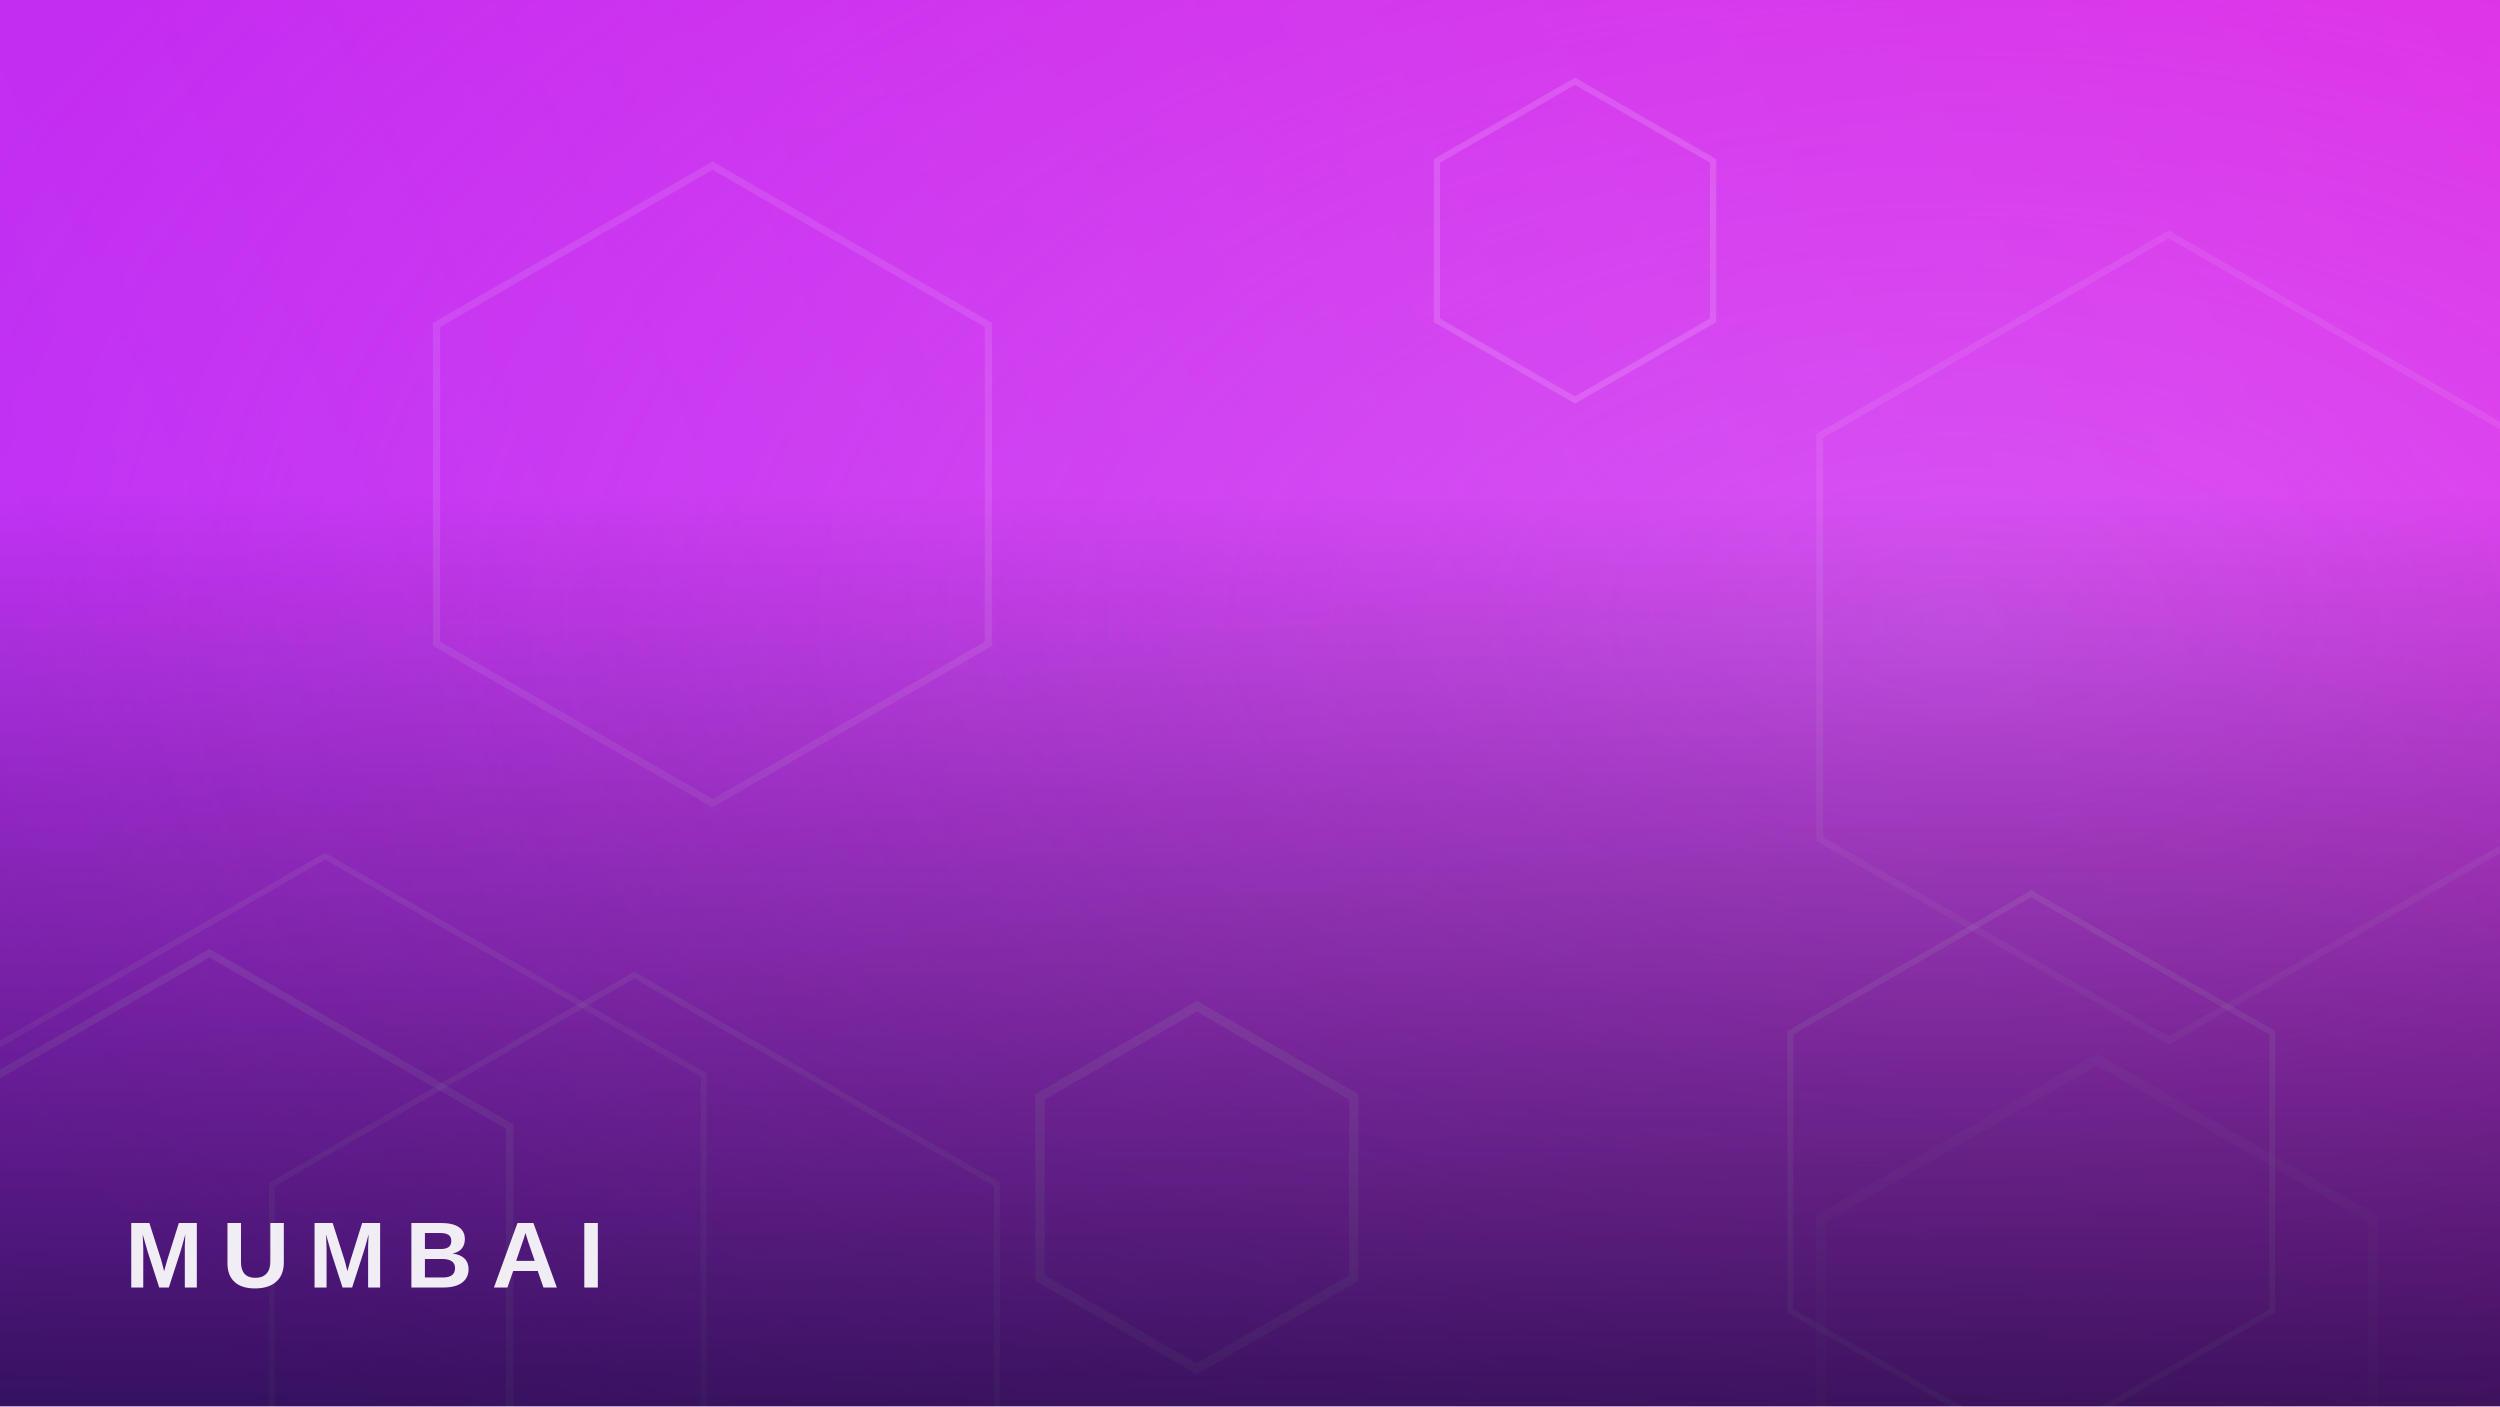
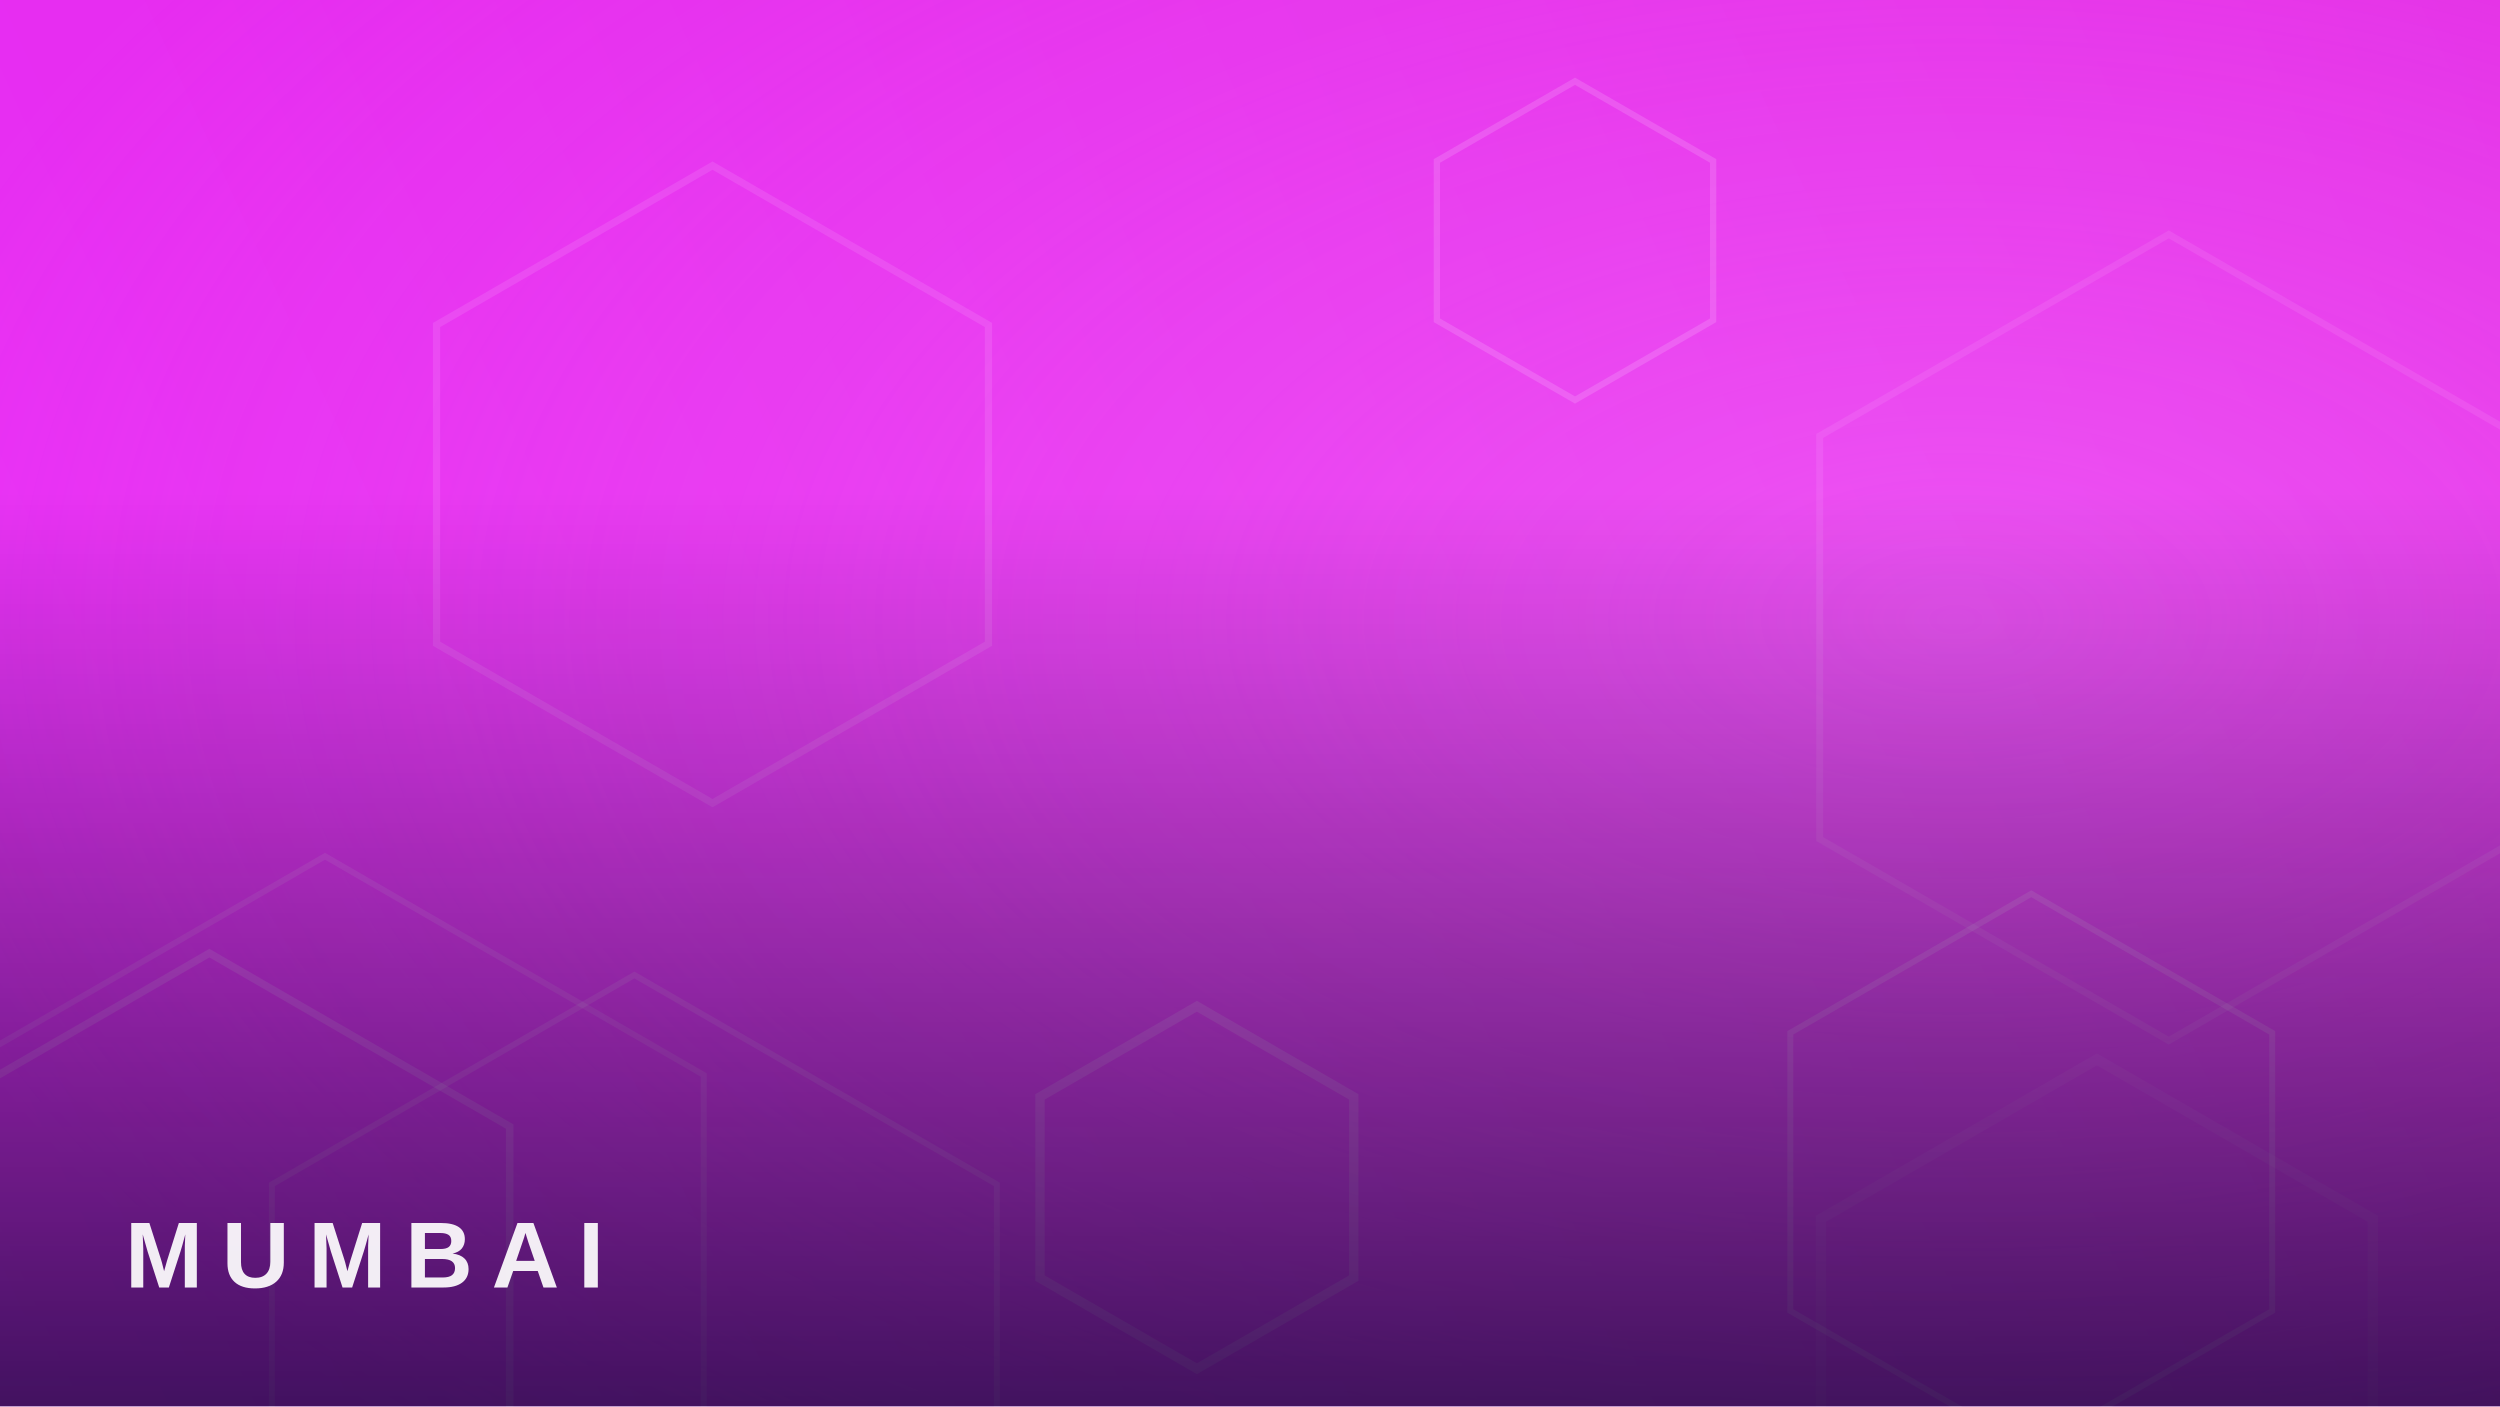
<svg xmlns="http://www.w3.org/2000/svg" viewBox="0 0 800 450" role="img" aria-label="Lollapalooza India 2027">
  <defs>
    <linearGradient id="g" x1="0" y1="450" x2="800" y2="0" gradientUnits="userSpaceOnUse" gradientTransform="rotate(5 400 225)">
-       <stop offset="0" stop-color="hsl(282 92% 58%)" />
+       <stop offset="0" stop-color="hsl(296 92% 58%)" />
      <stop offset="1" stop-color="hsl(300 76% 50%)" />
    </linearGradient>
    <radialGradient id="glow" cx="0.78" cy="0.44" r="0.85">
-       <stop offset="0" stop-color="hsl(282 100% 74%)" stop-opacity="0.55" />
-       <stop offset="1" stop-color="hsl(282 100% 74%)" stop-opacity="0" />
+       <stop offset="0" stop-color="hsl(296 100% 74%)" stop-opacity="0.55" />
+       <stop offset="1" stop-color="hsl(296 100% 74%)" stop-opacity="0" />
    </radialGradient>
    <linearGradient id="shade" x1="0" y1="0" x2="0" y2="450" gradientUnits="userSpaceOnUse">
      <stop offset="0.35" stop-color="#020526" stop-opacity="0" />
      <stop offset="1" stop-color="#020526" stop-opacity="0.72" />
    </linearGradient>
  </defs>
  <rect width="800" height="450" fill="url(#g)" />
  <rect width="800" height="450" fill="url(#glow)" />
  <g fill="none" stroke="#ffffff">
    <polygon points="805.7,139.5 805.7,268.5 694.0,333.0 582.3,268.5 582.3,139.5 694.0,75.0" stroke-opacity="0.079" stroke-width="2.2" />
    <polygon points="163.1,360.5 163.1,471.5 67.0,527.0 -29.1,471.5 -29.1,360.5 67.0,305.0" stroke-opacity="0.142" stroke-width="2.4" />
    <polygon points="433.2,351.0 433.2,409.0 383.0,438.0 332.8,409.0 332.8,351.0 383.0,322.0" stroke-opacity="0.148" stroke-width="3.0" />
    <polygon points="759.3,390.0 759.3,492.0 671.0,543.0 582.7,492.0 582.7,390.0 671.0,339.0" stroke-opacity="0.055" stroke-width="3.3" />
    <polygon points="319.0,379.0 319.0,513.0 203.0,580.0 87.0,513.0 87.0,379.0 203.0,312.0" stroke-opacity="0.120" stroke-width="1.9" />
    <polygon points="548.2,51.5 548.2,102.5 504.0,128.0 459.8,102.5 459.8,51.5 504.0,26.0" stroke-opacity="0.141" stroke-width="2.0" />
    <polygon points="727.1,330.5 727.1,419.5 650.0,464.0 572.9,419.5 572.9,330.5 650.0,286.0" stroke-opacity="0.142" stroke-width="1.9" />
    <polygon points="316.3,104.0 316.3,206.0 228.0,257.0 139.7,206.0 139.7,104.0 228.0,53.0" stroke-opacity="0.101" stroke-width="2.3" />
    <polygon points="225.2,344.0 225.2,484.0 104.0,554.0 -17.2,484.0 -17.2,344.0 104.0,274.0" stroke-opacity="0.106" stroke-width="1.9" />
  </g>
  <rect width="800" height="450" fill="url(#shade)" />
  <text x="40" y="412" fill="#ffffff" fill-opacity="0.92" font-family="Archivo, 'Helvetica Neue', Arial, sans-serif" font-size="30" font-weight="800" letter-spacing="6">MUMBAI</text>
</svg>
